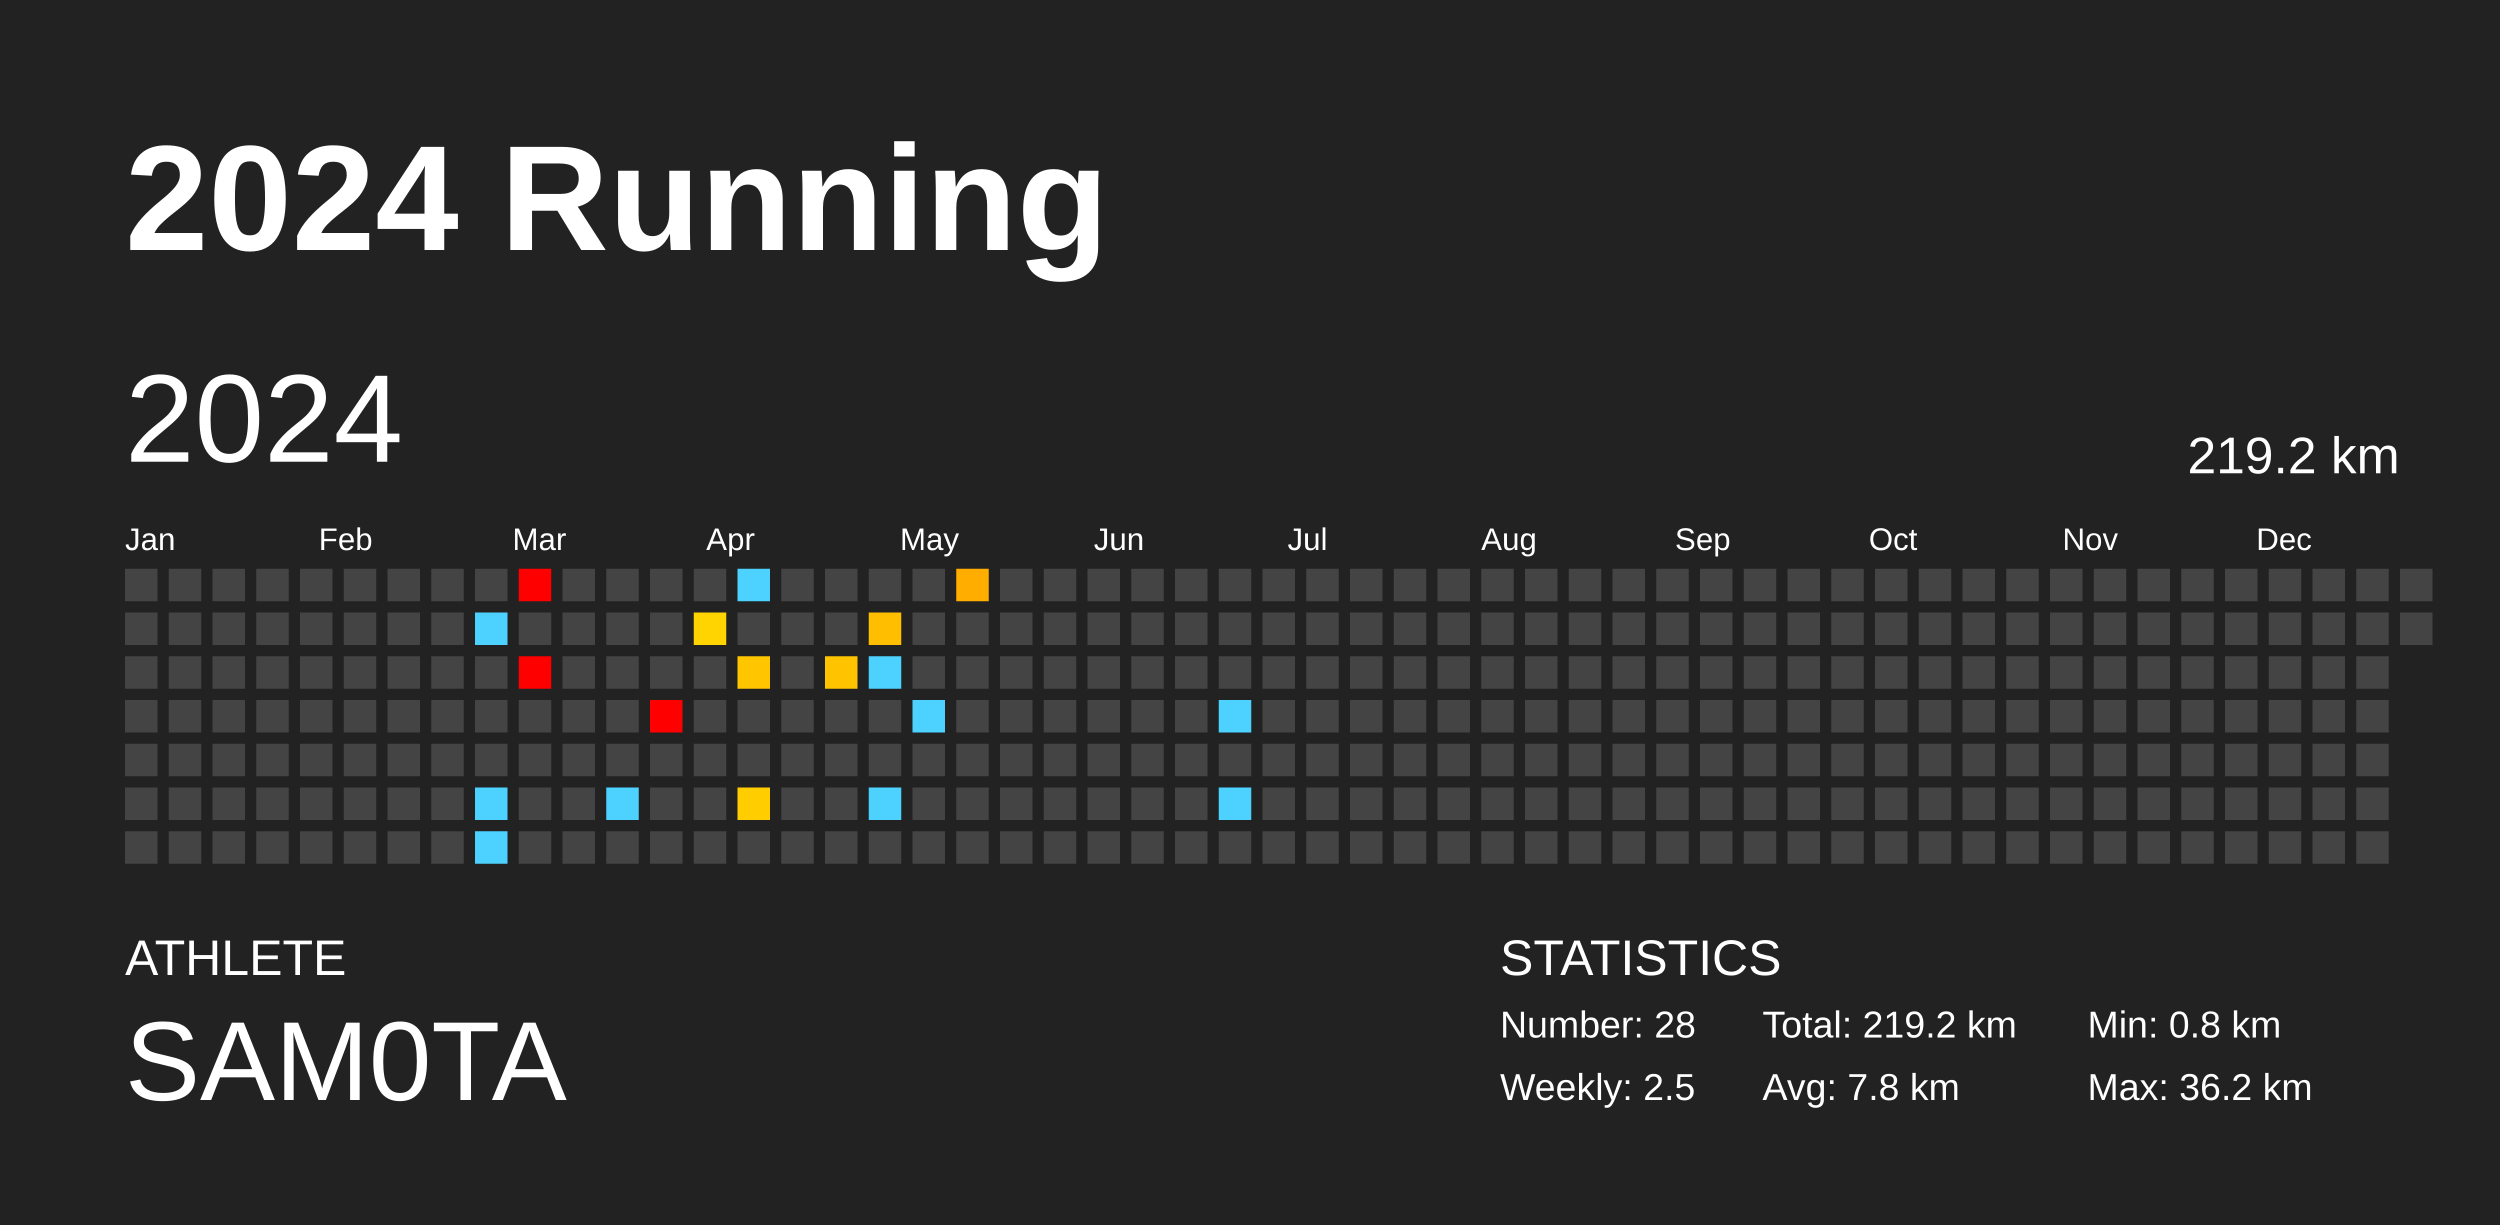
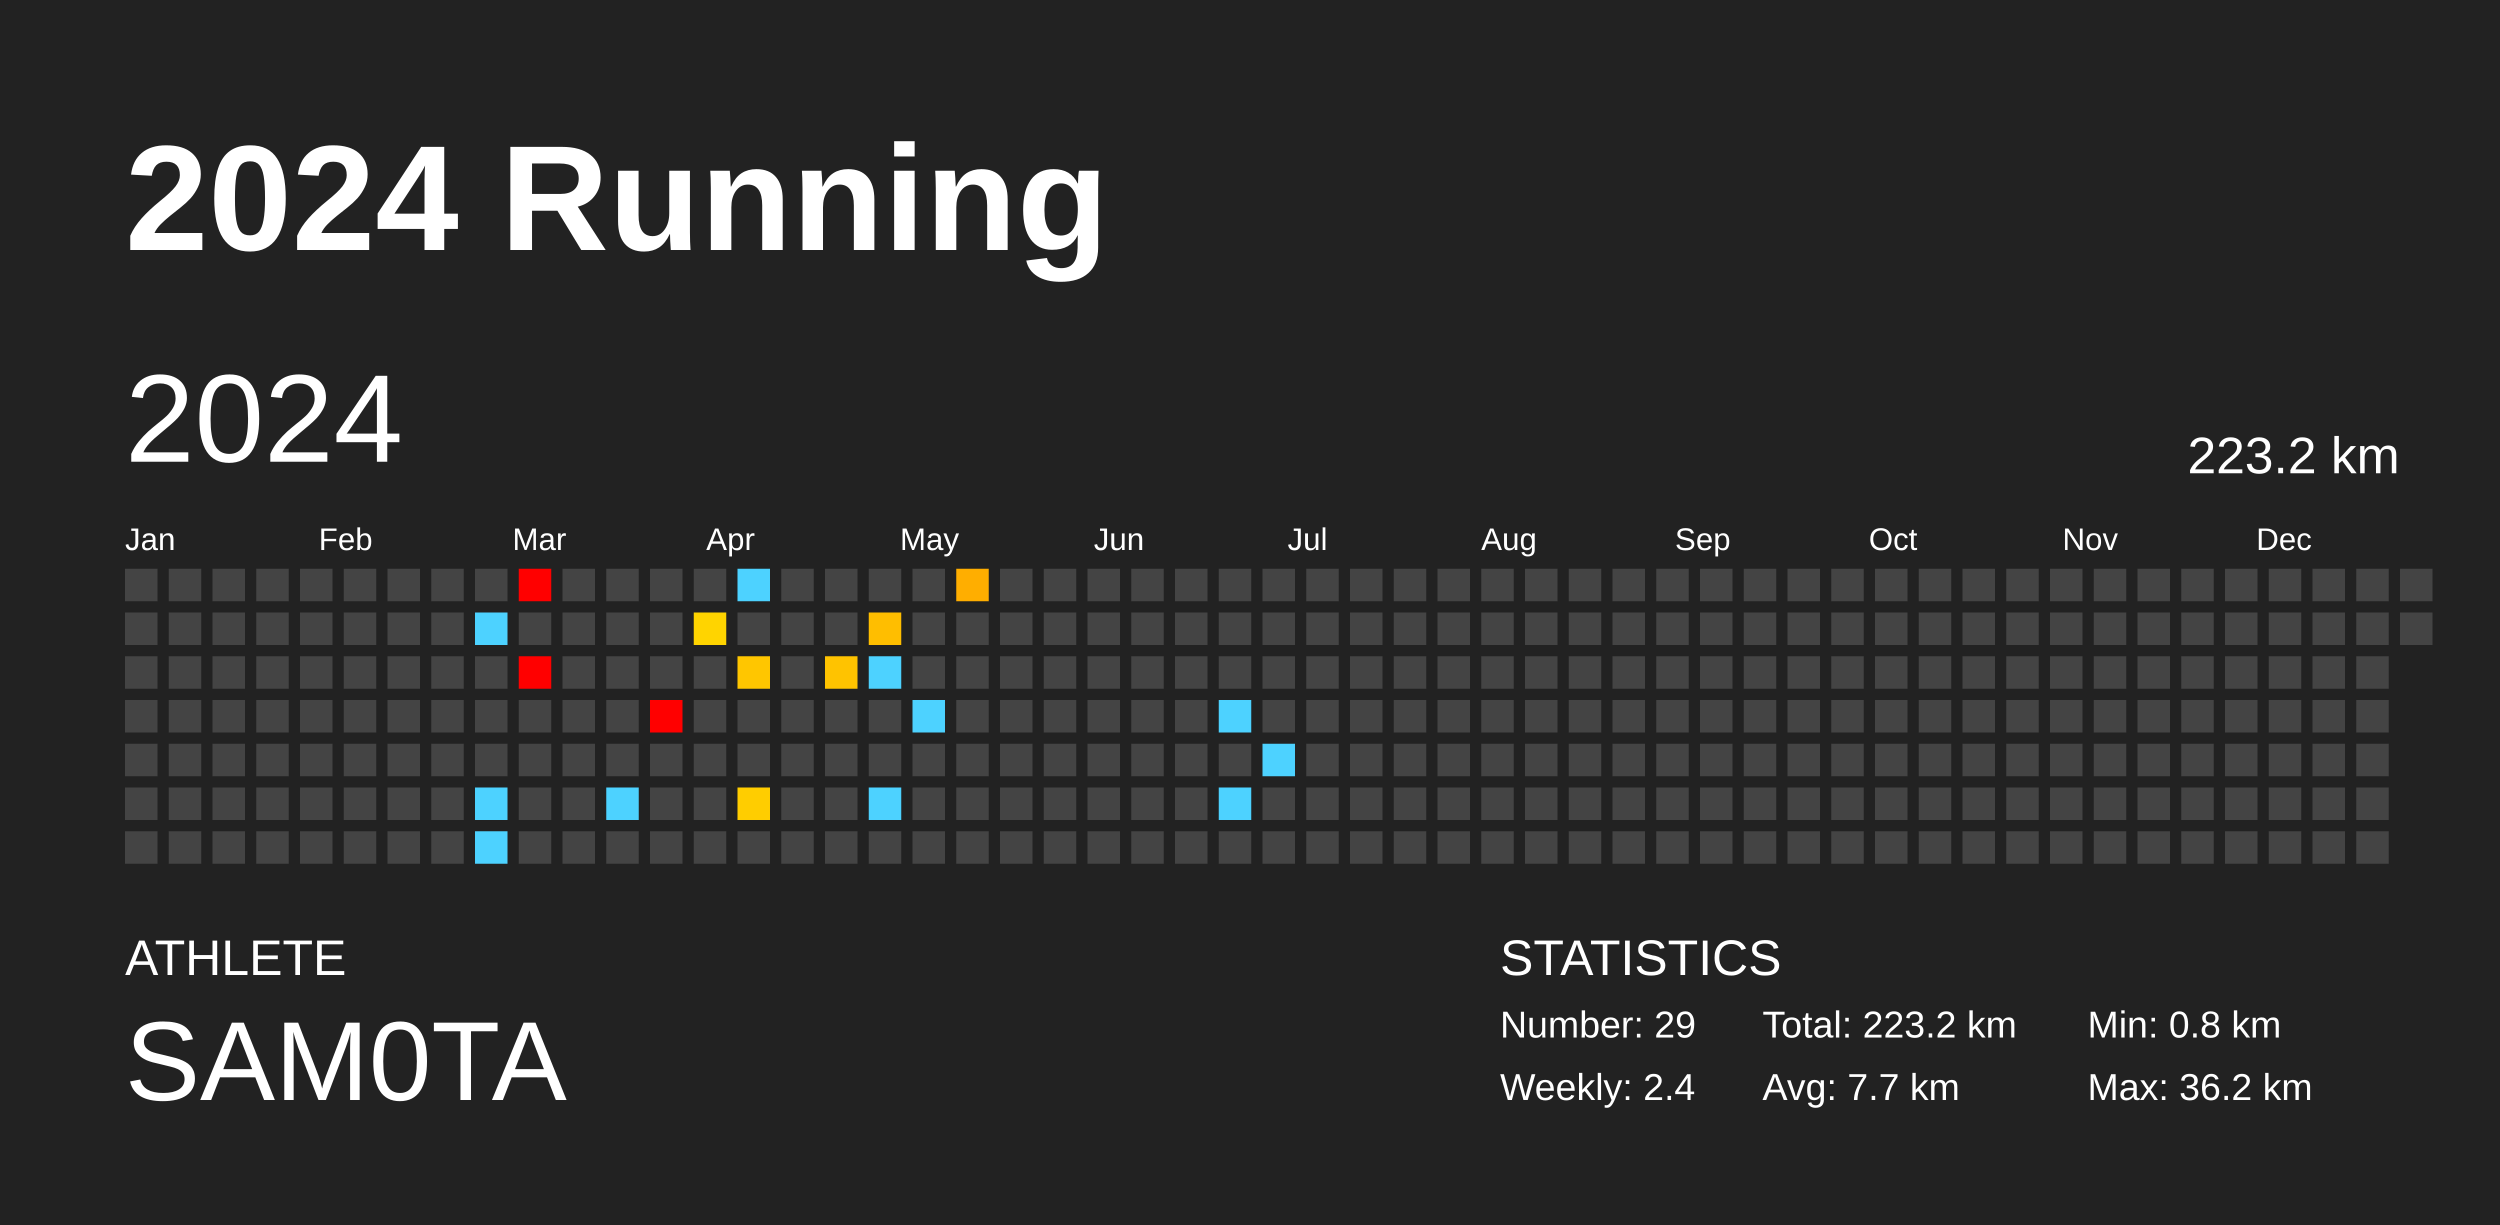
<svg xmlns="http://www.w3.org/2000/svg" baseProfile="full" height="98mm" version="1.1" viewBox="0,0,200,98" width="200mm">
  <defs />
  <rect fill="#222222" height="98" width="200" x="0" y="0" />
  <text fill="#FFFFFF" style="font-size:12px; font-family:Arial; font-weight:bold;" x="10" y="20">2024 Running</text>
  <text fill="#FFFFFF" style="font-size:4px; font-family:Arial" x="10" y="78">ATHLETE</text>
  <text fill="#FFFFFF" style="font-size:9px; font-family:Arial" x="10" y="88">SAM0TA</text>
  <text fill="#FFFFFF" style="font-size:4px; font-family:Arial" x="120" y="78">STATISTICS</text>
-   <text fill="#FFFFFF" style="font-size:3px; font-family:Arial" x="120" y="83">Number: 28</text>
-   <text fill="#FFFFFF" style="font-size:3px; font-family:Arial" x="120" y="88">Weekly: 2.5</text>
-   <text fill="#FFFFFF" style="font-size:3px; font-family:Arial" x="141" y="83">Total: 219.2 km</text>
-   <text fill="#FFFFFF" style="font-size:3px; font-family:Arial" x="141" y="88">Avg: 7.8 km</text>
+   <text fill="#FFFFFF" style="font-size:3px; font-family:Arial" x="120" y="83">Number: 29</text>
+   <text fill="#FFFFFF" style="font-size:3px; font-family:Arial" x="120" y="88">Weekly: 2.4</text>
+   <text fill="#FFFFFF" style="font-size:3px; font-family:Arial" x="141" y="83">Total: 223.2 km</text>
+   <text fill="#FFFFFF" style="font-size:3px; font-family:Arial" x="141" y="88">Avg: 7.7 km</text>
  <text fill="#FFFFFF" style="font-size:3px; font-family:Arial" x="167" y="83">Min: 0.8 km</text>
  <text fill="#FFFFFF" style="font-size:3px; font-family:Arial" x="167" y="88">Max: 36.2 km</text>
  <text dominant-baseline="hanging" fill="#FFFFFF" style="font-size:10.0px; font-family:Arial;" x="10" y="30">2024</text>
-   <text dominant-baseline="hanging" fill="#FFFFFF" style="font-size:4.125px; font-family:Arial;" x="175" y="35">219.2 km</text>
+   <text dominant-baseline="hanging" fill="#FFFFFF" style="font-size:4.125px; font-family:Arial;" x="175" y="35">223.2 km</text>
  <text fill="#FFFFFF" style="font-size:2.5px; font-family:Arial" x="10.0" y="44">Jan</text>
  <text fill="#FFFFFF" style="font-size:2.5px; font-family:Arial" x="25.5" y="44">Feb</text>
  <text fill="#FFFFFF" style="font-size:2.5px; font-family:Arial" x="41.0" y="44">Mar</text>
  <text fill="#FFFFFF" style="font-size:2.5px; font-family:Arial" x="56.5" y="44">Apr</text>
  <text fill="#FFFFFF" style="font-size:2.5px; font-family:Arial" x="72.0" y="44">May</text>
  <text fill="#FFFFFF" style="font-size:2.5px; font-family:Arial" x="87.5" y="44">Jun</text>
  <text fill="#FFFFFF" style="font-size:2.5px; font-family:Arial" x="103.0" y="44">Jul</text>
  <text fill="#FFFFFF" style="font-size:2.5px; font-family:Arial" x="118.5" y="44">Aug</text>
  <text fill="#FFFFFF" style="font-size:2.5px; font-family:Arial" x="134.0" y="44">Sep</text>
  <text fill="#FFFFFF" style="font-size:2.5px; font-family:Arial" x="149.5" y="44">Oct</text>
  <text fill="#FFFFFF" style="font-size:2.5px; font-family:Arial" x="165.0" y="44">Nov</text>
  <text fill="#FFFFFF" style="font-size:2.5px; font-family:Arial" x="180.5" y="44">Dec</text>
  <rect fill="#444444" height="2.6" width="2.6" x="10.0" y="45.5" />
  <rect fill="#444444" height="2.6" width="2.6" x="10.0" y="49.0" />
  <rect fill="#444444" height="2.6" width="2.6" x="10.0" y="52.5" />
  <rect fill="#444444" height="2.6" width="2.6" x="10.0" y="56.0" />
  <rect fill="#444444" height="2.6" width="2.6" x="10.0" y="59.5" />
  <rect fill="#444444" height="2.6" width="2.6" x="10.0" y="63.0" />
  <rect fill="#444444" height="2.6" width="2.6" x="10.0" y="66.5" />
  <rect fill="#444444" height="2.6" width="2.6" x="13.5" y="45.5" />
  <rect fill="#444444" height="2.6" width="2.6" x="13.5" y="49.0" />
  <rect fill="#444444" height="2.6" width="2.6" x="13.5" y="52.5" />
  <rect fill="#444444" height="2.6" width="2.6" x="13.5" y="56.0" />
  <rect fill="#444444" height="2.6" width="2.6" x="13.5" y="59.5" />
  <rect fill="#444444" height="2.6" width="2.6" x="13.5" y="63.0" />
  <rect fill="#444444" height="2.6" width="2.6" x="13.5" y="66.5" />
  <rect fill="#444444" height="2.6" width="2.6" x="17.0" y="45.5" />
  <rect fill="#444444" height="2.6" width="2.6" x="17.0" y="49.0" />
  <rect fill="#444444" height="2.6" width="2.6" x="17.0" y="52.5" />
  <rect fill="#444444" height="2.6" width="2.6" x="17.0" y="56.0" />
  <rect fill="#444444" height="2.6" width="2.6" x="17.0" y="59.5" />
  <rect fill="#444444" height="2.6" width="2.6" x="17.0" y="63.0" />
  <rect fill="#444444" height="2.6" width="2.6" x="17.0" y="66.5" />
  <rect fill="#444444" height="2.6" width="2.6" x="20.5" y="45.5" />
  <rect fill="#444444" height="2.6" width="2.6" x="20.5" y="49.0" />
  <rect fill="#444444" height="2.6" width="2.6" x="20.5" y="52.5" />
  <rect fill="#444444" height="2.6" width="2.6" x="20.5" y="56.0" />
  <rect fill="#444444" height="2.6" width="2.6" x="20.5" y="59.5" />
  <rect fill="#444444" height="2.6" width="2.6" x="20.5" y="63.0" />
  <rect fill="#444444" height="2.6" width="2.6" x="20.5" y="66.5" />
  <rect fill="#444444" height="2.6" width="2.6" x="24.0" y="45.5" />
  <rect fill="#444444" height="2.6" width="2.6" x="24.0" y="49.0" />
  <rect fill="#444444" height="2.6" width="2.6" x="24.0" y="52.5" />
  <rect fill="#444444" height="2.6" width="2.6" x="24.0" y="56.0" />
  <rect fill="#444444" height="2.6" width="2.6" x="24.0" y="59.5" />
  <rect fill="#444444" height="2.6" width="2.6" x="24.0" y="63.0" />
  <rect fill="#444444" height="2.6" width="2.6" x="24.0" y="66.5" />
  <rect fill="#444444" height="2.6" width="2.6" x="27.5" y="45.5" />
  <rect fill="#444444" height="2.6" width="2.6" x="27.5" y="49.0" />
  <rect fill="#444444" height="2.6" width="2.6" x="27.5" y="52.5" />
  <rect fill="#444444" height="2.6" width="2.6" x="27.5" y="56.0" />
  <rect fill="#444444" height="2.6" width="2.6" x="27.5" y="59.5" />
  <rect fill="#444444" height="2.6" width="2.6" x="27.5" y="63.0" />
  <rect fill="#444444" height="2.6" width="2.6" x="27.5" y="66.5" />
  <rect fill="#444444" height="2.6" width="2.6" x="31.0" y="45.5" />
  <rect fill="#444444" height="2.6" width="2.6" x="31.0" y="49.0" />
  <rect fill="#444444" height="2.6" width="2.6" x="31.0" y="52.5" />
  <rect fill="#444444" height="2.6" width="2.6" x="31.0" y="56.0" />
  <rect fill="#444444" height="2.6" width="2.6" x="31.0" y="59.5" />
  <rect fill="#444444" height="2.6" width="2.6" x="31.0" y="63.0" />
  <rect fill="#444444" height="2.6" width="2.6" x="31.0" y="66.5" />
  <rect fill="#444444" height="2.6" width="2.6" x="34.5" y="45.5" />
  <rect fill="#444444" height="2.6" width="2.6" x="34.5" y="49.0" />
  <rect fill="#444444" height="2.6" width="2.6" x="34.5" y="52.5" />
  <rect fill="#444444" height="2.6" width="2.6" x="34.5" y="56.0" />
  <rect fill="#444444" height="2.6" width="2.6" x="34.5" y="59.5" />
  <rect fill="#444444" height="2.6" width="2.6" x="34.5" y="63.0" />
  <rect fill="#444444" height="2.6" width="2.6" x="34.5" y="66.5" />
  <rect fill="#444444" height="2.6" width="2.6" x="38.0" y="45.5" />
  <rect fill="#4dd2ff" height="2.6" width="2.6" x="38.0" y="49.0" />
  <rect fill="#444444" height="2.6" width="2.6" x="38.0" y="52.5" />
  <rect fill="#444444" height="2.6" width="2.6" x="38.0" y="56.0" />
  <rect fill="#444444" height="2.6" width="2.6" x="38.0" y="59.5" />
  <rect fill="#4dd2ff" height="2.6" width="2.6" x="38.0" y="63.0" />
  <rect fill="#4dd2ff" height="2.6" width="2.6" x="38.0" y="66.5" />
  <rect fill="red" height="2.6" width="2.6" x="41.5" y="45.5" />
  <rect fill="#444444" height="2.6" width="2.6" x="41.5" y="49.0" />
  <rect fill="red" height="2.6" width="2.6" x="41.5" y="52.5" />
  <rect fill="#444444" height="2.6" width="2.6" x="41.5" y="56.0" />
  <rect fill="#444444" height="2.6" width="2.6" x="41.5" y="59.5" />
  <rect fill="#444444" height="2.6" width="2.6" x="41.5" y="63.0" />
  <rect fill="#444444" height="2.6" width="2.6" x="41.5" y="66.5" />
  <rect fill="#444444" height="2.6" width="2.6" x="45.0" y="45.5" />
  <rect fill="#444444" height="2.6" width="2.6" x="45.0" y="49.0" />
  <rect fill="#444444" height="2.6" width="2.6" x="45.0" y="52.5" />
  <rect fill="#444444" height="2.6" width="2.6" x="45.0" y="56.0" />
  <rect fill="#444444" height="2.6" width="2.6" x="45.0" y="59.5" />
  <rect fill="#444444" height="2.6" width="2.6" x="45.0" y="63.0" />
  <rect fill="#444444" height="2.6" width="2.6" x="45.0" y="66.5" />
  <rect fill="#444444" height="2.6" width="2.6" x="48.5" y="45.5" />
  <rect fill="#444444" height="2.6" width="2.6" x="48.5" y="49.0" />
  <rect fill="#444444" height="2.6" width="2.6" x="48.5" y="52.5" />
  <rect fill="#444444" height="2.6" width="2.6" x="48.5" y="56.0" />
  <rect fill="#444444" height="2.6" width="2.6" x="48.5" y="59.5" />
  <rect fill="#4dd2ff" height="2.6" width="2.6" x="48.5" y="63.0" />
  <rect fill="#444444" height="2.6" width="2.6" x="48.5" y="66.5" />
  <rect fill="#444444" height="2.6" width="2.6" x="52.0" y="45.5" />
  <rect fill="#444444" height="2.6" width="2.6" x="52.0" y="49.0" />
  <rect fill="#444444" height="2.6" width="2.6" x="52.0" y="52.5" />
  <rect fill="red" height="2.6" width="2.6" x="52.0" y="56.0" />
  <rect fill="#444444" height="2.6" width="2.6" x="52.0" y="59.5" />
  <rect fill="#444444" height="2.6" width="2.6" x="52.0" y="63.0" />
  <rect fill="#444444" height="2.6" width="2.6" x="52.0" y="66.5" />
  <rect fill="#444444" height="2.6" width="2.6" x="55.5" y="45.5" />
  <rect fill="#ffd400" height="2.6" width="2.6" x="55.5" y="49.0" />
  <rect fill="#444444" height="2.6" width="2.6" x="55.5" y="52.5" />
  <rect fill="#444444" height="2.6" width="2.6" x="55.5" y="56.0" />
  <rect fill="#444444" height="2.6" width="2.6" x="55.5" y="59.5" />
  <rect fill="#444444" height="2.6" width="2.6" x="55.5" y="63.0" />
  <rect fill="#444444" height="2.6" width="2.6" x="55.5" y="66.5" />
  <rect fill="#4dd2ff" height="2.6" width="2.6" x="59.0" y="45.5" />
  <rect fill="#444444" height="2.6" width="2.6" x="59.0" y="49.0" />
  <rect fill="#ffc600" height="2.6" width="2.6" x="59.0" y="52.5" />
  <rect fill="#444444" height="2.6" width="2.6" x="59.0" y="56.0" />
  <rect fill="#444444" height="2.6" width="2.6" x="59.0" y="59.5" />
  <rect fill="#ffcd00" height="2.6" width="2.6" x="59.0" y="63.0" />
  <rect fill="#444444" height="2.6" width="2.6" x="59.0" y="66.5" />
  <rect fill="#444444" height="2.6" width="2.6" x="62.5" y="45.5" />
  <rect fill="#444444" height="2.6" width="2.6" x="62.5" y="49.0" />
  <rect fill="#444444" height="2.6" width="2.6" x="62.5" y="52.5" />
  <rect fill="#444444" height="2.6" width="2.6" x="62.5" y="56.0" />
  <rect fill="#444444" height="2.6" width="2.6" x="62.5" y="59.5" />
  <rect fill="#444444" height="2.6" width="2.6" x="62.5" y="63.0" />
  <rect fill="#444444" height="2.6" width="2.6" x="62.5" y="66.5" />
  <rect fill="#444444" height="2.6" width="2.6" x="66.0" y="45.5" />
  <rect fill="#444444" height="2.6" width="2.6" x="66.0" y="49.0" />
  <rect fill="#ffc300" height="2.6" width="2.6" x="66.0" y="52.5" />
  <rect fill="#444444" height="2.6" width="2.6" x="66.0" y="56.0" />
  <rect fill="#444444" height="2.6" width="2.6" x="66.0" y="59.5" />
  <rect fill="#444444" height="2.6" width="2.6" x="66.0" y="63.0" />
  <rect fill="#444444" height="2.6" width="2.6" x="66.0" y="66.5" />
  <rect fill="#444444" height="2.6" width="2.6" x="69.5" y="45.5" />
  <rect fill="#ffbe00" height="2.6" width="2.6" x="69.5" y="49.0" />
  <rect fill="#4dd2ff" height="2.6" width="2.6" x="69.5" y="52.5" />
  <rect fill="#444444" height="2.6" width="2.6" x="69.5" y="56.0" />
  <rect fill="#444444" height="2.6" width="2.6" x="69.5" y="59.5" />
  <rect fill="#4dd2ff" height="2.6" width="2.6" x="69.5" y="63.0" />
  <rect fill="#444444" height="2.6" width="2.6" x="69.5" y="66.5" />
  <rect fill="#444444" height="2.6" width="2.6" x="73.0" y="45.5" />
  <rect fill="#444444" height="2.6" width="2.6" x="73.0" y="49.0" />
  <rect fill="#444444" height="2.6" width="2.6" x="73.0" y="52.5" />
  <rect fill="#4dd2ff" height="2.6" width="2.6" x="73.0" y="56.0" />
  <rect fill="#444444" height="2.6" width="2.6" x="73.0" y="59.5" />
  <rect fill="#444444" height="2.6" width="2.6" x="73.0" y="63.0" />
  <rect fill="#444444" height="2.6" width="2.6" x="73.0" y="66.5" />
  <rect fill="#ffae00" height="2.6" width="2.6" x="76.5" y="45.5" />
  <rect fill="#444444" height="2.6" width="2.6" x="76.5" y="49.0" />
  <rect fill="#444444" height="2.6" width="2.6" x="76.5" y="52.5" />
  <rect fill="#444444" height="2.6" width="2.6" x="76.5" y="56.0" />
  <rect fill="#444444" height="2.6" width="2.6" x="76.5" y="59.5" />
  <rect fill="#444444" height="2.6" width="2.6" x="76.5" y="63.0" />
  <rect fill="#444444" height="2.6" width="2.6" x="76.5" y="66.5" />
  <rect fill="#444444" height="2.6" width="2.6" x="80.0" y="45.5" />
  <rect fill="#444444" height="2.6" width="2.6" x="80.0" y="49.0" />
  <rect fill="#444444" height="2.6" width="2.6" x="80.0" y="52.5" />
  <rect fill="#444444" height="2.6" width="2.6" x="80.0" y="56.0" />
  <rect fill="#444444" height="2.6" width="2.6" x="80.0" y="59.5" />
  <rect fill="#444444" height="2.6" width="2.6" x="80.0" y="63.0" />
  <rect fill="#444444" height="2.6" width="2.6" x="80.0" y="66.5" />
  <rect fill="#444444" height="2.6" width="2.6" x="83.5" y="45.5" />
  <rect fill="#444444" height="2.6" width="2.6" x="83.5" y="49.0" />
  <rect fill="#444444" height="2.6" width="2.6" x="83.5" y="52.5" />
  <rect fill="#444444" height="2.6" width="2.6" x="83.5" y="56.0" />
  <rect fill="#444444" height="2.6" width="2.6" x="83.5" y="59.5" />
  <rect fill="#444444" height="2.6" width="2.6" x="83.5" y="63.0" />
  <rect fill="#444444" height="2.6" width="2.6" x="83.5" y="66.5" />
  <rect fill="#444444" height="2.6" width="2.6" x="87.0" y="45.5" />
  <rect fill="#444444" height="2.6" width="2.6" x="87.0" y="49.0" />
  <rect fill="#444444" height="2.6" width="2.6" x="87.0" y="52.5" />
  <rect fill="#444444" height="2.6" width="2.6" x="87.0" y="56.0" />
  <rect fill="#444444" height="2.6" width="2.6" x="87.0" y="59.5" />
  <rect fill="#444444" height="2.6" width="2.6" x="87.0" y="63.0" />
  <rect fill="#444444" height="2.6" width="2.6" x="87.0" y="66.5" />
  <rect fill="#444444" height="2.6" width="2.6" x="90.5" y="45.5" />
  <rect fill="#444444" height="2.6" width="2.6" x="90.5" y="49.0" />
  <rect fill="#444444" height="2.6" width="2.6" x="90.5" y="52.5" />
  <rect fill="#444444" height="2.6" width="2.6" x="90.5" y="56.0" />
  <rect fill="#444444" height="2.6" width="2.6" x="90.5" y="59.5" />
  <rect fill="#444444" height="2.6" width="2.6" x="90.5" y="63.0" />
  <rect fill="#444444" height="2.6" width="2.6" x="90.5" y="66.5" />
  <rect fill="#444444" height="2.6" width="2.6" x="94.0" y="45.5" />
  <rect fill="#444444" height="2.6" width="2.6" x="94.0" y="49.0" />
  <rect fill="#444444" height="2.6" width="2.6" x="94.0" y="52.5" />
  <rect fill="#444444" height="2.6" width="2.6" x="94.0" y="56.0" />
  <rect fill="#444444" height="2.6" width="2.6" x="94.0" y="59.5" />
  <rect fill="#444444" height="2.6" width="2.6" x="94.0" y="63.0" />
  <rect fill="#444444" height="2.6" width="2.6" x="94.0" y="66.5" />
  <rect fill="#444444" height="2.6" width="2.6" x="97.5" y="45.5" />
  <rect fill="#444444" height="2.6" width="2.6" x="97.5" y="49.0" />
  <rect fill="#444444" height="2.6" width="2.6" x="97.5" y="52.5" />
  <rect fill="#4dd2ff" height="2.6" width="2.6" x="97.5" y="56.0" />
  <rect fill="#444444" height="2.6" width="2.6" x="97.5" y="59.5" />
  <rect fill="#4dd2ff" height="2.6" width="2.6" x="97.5" y="63.0" />
  <rect fill="#444444" height="2.6" width="2.6" x="97.5" y="66.5" />
  <rect fill="#444444" height="2.6" width="2.6" x="101.0" y="45.5" />
  <rect fill="#444444" height="2.6" width="2.6" x="101.0" y="49.0" />
  <rect fill="#444444" height="2.6" width="2.6" x="101.0" y="52.5" />
  <rect fill="#444444" height="2.6" width="2.6" x="101.0" y="56.0" />
-   <rect fill="#444444" height="2.6" width="2.6" x="101.0" y="59.5" />
+   <rect fill="#4dd2ff" height="2.6" width="2.6" x="101.0" y="59.5" />
  <rect fill="#444444" height="2.6" width="2.6" x="101.0" y="63.0" />
  <rect fill="#444444" height="2.6" width="2.6" x="101.0" y="66.5" />
  <rect fill="#444444" height="2.6" width="2.6" x="104.5" y="45.5" />
  <rect fill="#444444" height="2.6" width="2.6" x="104.5" y="49.0" />
  <rect fill="#444444" height="2.6" width="2.6" x="104.5" y="52.5" />
  <rect fill="#444444" height="2.6" width="2.6" x="104.5" y="56.0" />
  <rect fill="#444444" height="2.6" width="2.6" x="104.5" y="59.5" />
  <rect fill="#444444" height="2.6" width="2.6" x="104.5" y="63.0" />
  <rect fill="#444444" height="2.6" width="2.6" x="104.5" y="66.5" />
  <rect fill="#444444" height="2.6" width="2.6" x="108.0" y="45.5" />
  <rect fill="#444444" height="2.6" width="2.6" x="108.0" y="49.0" />
  <rect fill="#444444" height="2.6" width="2.6" x="108.0" y="52.5" />
  <rect fill="#444444" height="2.6" width="2.6" x="108.0" y="56.0" />
  <rect fill="#444444" height="2.6" width="2.6" x="108.0" y="59.5" />
  <rect fill="#444444" height="2.6" width="2.6" x="108.0" y="63.0" />
  <rect fill="#444444" height="2.6" width="2.6" x="108.0" y="66.5" />
  <rect fill="#444444" height="2.6" width="2.6" x="111.5" y="45.5" />
  <rect fill="#444444" height="2.6" width="2.6" x="111.5" y="49.0" />
  <rect fill="#444444" height="2.6" width="2.6" x="111.5" y="52.5" />
  <rect fill="#444444" height="2.6" width="2.6" x="111.5" y="56.0" />
  <rect fill="#444444" height="2.6" width="2.6" x="111.5" y="59.5" />
  <rect fill="#444444" height="2.6" width="2.6" x="111.5" y="63.0" />
  <rect fill="#444444" height="2.6" width="2.6" x="111.5" y="66.5" />
  <rect fill="#444444" height="2.6" width="2.6" x="115.0" y="45.5" />
  <rect fill="#444444" height="2.6" width="2.6" x="115.0" y="49.0" />
  <rect fill="#444444" height="2.6" width="2.6" x="115.0" y="52.5" />
  <rect fill="#444444" height="2.6" width="2.6" x="115.0" y="56.0" />
  <rect fill="#444444" height="2.6" width="2.6" x="115.0" y="59.5" />
  <rect fill="#444444" height="2.6" width="2.6" x="115.0" y="63.0" />
  <rect fill="#444444" height="2.6" width="2.6" x="115.0" y="66.5" />
  <rect fill="#444444" height="2.6" width="2.6" x="118.5" y="45.5" />
  <rect fill="#444444" height="2.6" width="2.6" x="118.5" y="49.0" />
  <rect fill="#444444" height="2.6" width="2.6" x="118.5" y="52.5" />
  <rect fill="#444444" height="2.6" width="2.6" x="118.5" y="56.0" />
  <rect fill="#444444" height="2.6" width="2.6" x="118.5" y="59.5" />
  <rect fill="#444444" height="2.6" width="2.6" x="118.5" y="63.0" />
  <rect fill="#444444" height="2.6" width="2.6" x="118.5" y="66.5" />
  <rect fill="#444444" height="2.6" width="2.6" x="122.0" y="45.5" />
  <rect fill="#444444" height="2.6" width="2.6" x="122.0" y="49.0" />
  <rect fill="#444444" height="2.6" width="2.6" x="122.0" y="52.5" />
  <rect fill="#444444" height="2.6" width="2.6" x="122.0" y="56.0" />
  <rect fill="#444444" height="2.6" width="2.6" x="122.0" y="59.5" />
  <rect fill="#444444" height="2.6" width="2.6" x="122.0" y="63.0" />
  <rect fill="#444444" height="2.6" width="2.6" x="122.0" y="66.5" />
  <rect fill="#444444" height="2.6" width="2.6" x="125.5" y="45.5" />
  <rect fill="#444444" height="2.6" width="2.6" x="125.5" y="49.0" />
  <rect fill="#444444" height="2.6" width="2.6" x="125.5" y="52.5" />
  <rect fill="#444444" height="2.6" width="2.6" x="125.5" y="56.0" />
  <rect fill="#444444" height="2.6" width="2.6" x="125.5" y="59.5" />
  <rect fill="#444444" height="2.6" width="2.6" x="125.5" y="63.0" />
  <rect fill="#444444" height="2.6" width="2.6" x="125.5" y="66.5" />
  <rect fill="#444444" height="2.6" width="2.6" x="129.0" y="45.5" />
  <rect fill="#444444" height="2.6" width="2.6" x="129.0" y="49.0" />
  <rect fill="#444444" height="2.6" width="2.6" x="129.0" y="52.5" />
  <rect fill="#444444" height="2.6" width="2.6" x="129.0" y="56.0" />
  <rect fill="#444444" height="2.6" width="2.6" x="129.0" y="59.5" />
  <rect fill="#444444" height="2.6" width="2.6" x="129.0" y="63.0" />
  <rect fill="#444444" height="2.6" width="2.6" x="129.0" y="66.5" />
  <rect fill="#444444" height="2.6" width="2.6" x="132.5" y="45.5" />
  <rect fill="#444444" height="2.6" width="2.6" x="132.5" y="49.0" />
  <rect fill="#444444" height="2.6" width="2.6" x="132.5" y="52.5" />
  <rect fill="#444444" height="2.6" width="2.6" x="132.5" y="56.0" />
  <rect fill="#444444" height="2.6" width="2.6" x="132.5" y="59.5" />
  <rect fill="#444444" height="2.6" width="2.6" x="132.5" y="63.0" />
  <rect fill="#444444" height="2.6" width="2.6" x="132.5" y="66.5" />
  <rect fill="#444444" height="2.6" width="2.6" x="136.0" y="45.5" />
  <rect fill="#444444" height="2.6" width="2.6" x="136.0" y="49.0" />
  <rect fill="#444444" height="2.6" width="2.6" x="136.0" y="52.5" />
  <rect fill="#444444" height="2.6" width="2.6" x="136.0" y="56.0" />
  <rect fill="#444444" height="2.6" width="2.6" x="136.0" y="59.5" />
  <rect fill="#444444" height="2.6" width="2.6" x="136.0" y="63.0" />
  <rect fill="#444444" height="2.6" width="2.6" x="136.0" y="66.5" />
  <rect fill="#444444" height="2.6" width="2.6" x="139.5" y="45.5" />
  <rect fill="#444444" height="2.6" width="2.6" x="139.5" y="49.0" />
  <rect fill="#444444" height="2.6" width="2.6" x="139.5" y="52.5" />
  <rect fill="#444444" height="2.6" width="2.6" x="139.5" y="56.0" />
  <rect fill="#444444" height="2.6" width="2.6" x="139.5" y="59.5" />
  <rect fill="#444444" height="2.6" width="2.6" x="139.5" y="63.0" />
  <rect fill="#444444" height="2.6" width="2.6" x="139.5" y="66.5" />
  <rect fill="#444444" height="2.6" width="2.6" x="143.0" y="45.5" />
  <rect fill="#444444" height="2.6" width="2.6" x="143.0" y="49.0" />
  <rect fill="#444444" height="2.6" width="2.6" x="143.0" y="52.5" />
  <rect fill="#444444" height="2.6" width="2.6" x="143.0" y="56.0" />
  <rect fill="#444444" height="2.6" width="2.6" x="143.0" y="59.5" />
  <rect fill="#444444" height="2.6" width="2.6" x="143.0" y="63.0" />
  <rect fill="#444444" height="2.6" width="2.6" x="143.0" y="66.5" />
  <rect fill="#444444" height="2.6" width="2.6" x="146.5" y="45.5" />
  <rect fill="#444444" height="2.6" width="2.6" x="146.5" y="49.0" />
  <rect fill="#444444" height="2.6" width="2.6" x="146.5" y="52.5" />
  <rect fill="#444444" height="2.6" width="2.6" x="146.5" y="56.0" />
  <rect fill="#444444" height="2.6" width="2.6" x="146.5" y="59.5" />
  <rect fill="#444444" height="2.6" width="2.6" x="146.5" y="63.0" />
  <rect fill="#444444" height="2.6" width="2.6" x="146.5" y="66.5" />
  <rect fill="#444444" height="2.6" width="2.6" x="150.0" y="45.5" />
  <rect fill="#444444" height="2.6" width="2.6" x="150.0" y="49.0" />
  <rect fill="#444444" height="2.6" width="2.6" x="150.0" y="52.5" />
  <rect fill="#444444" height="2.6" width="2.6" x="150.0" y="56.0" />
  <rect fill="#444444" height="2.6" width="2.6" x="150.0" y="59.5" />
  <rect fill="#444444" height="2.6" width="2.6" x="150.0" y="63.0" />
  <rect fill="#444444" height="2.6" width="2.6" x="150.0" y="66.5" />
  <rect fill="#444444" height="2.6" width="2.6" x="153.5" y="45.5" />
  <rect fill="#444444" height="2.6" width="2.6" x="153.5" y="49.0" />
  <rect fill="#444444" height="2.6" width="2.6" x="153.5" y="52.5" />
  <rect fill="#444444" height="2.6" width="2.6" x="153.5" y="56.0" />
  <rect fill="#444444" height="2.6" width="2.6" x="153.5" y="59.5" />
  <rect fill="#444444" height="2.6" width="2.6" x="153.5" y="63.0" />
  <rect fill="#444444" height="2.6" width="2.6" x="153.5" y="66.5" />
  <rect fill="#444444" height="2.6" width="2.6" x="157.0" y="45.5" />
  <rect fill="#444444" height="2.6" width="2.6" x="157.0" y="49.0" />
  <rect fill="#444444" height="2.6" width="2.6" x="157.0" y="52.5" />
  <rect fill="#444444" height="2.6" width="2.6" x="157.0" y="56.0" />
  <rect fill="#444444" height="2.6" width="2.6" x="157.0" y="59.5" />
  <rect fill="#444444" height="2.6" width="2.6" x="157.0" y="63.0" />
  <rect fill="#444444" height="2.6" width="2.6" x="157.0" y="66.5" />
  <rect fill="#444444" height="2.6" width="2.6" x="160.5" y="45.5" />
  <rect fill="#444444" height="2.6" width="2.6" x="160.5" y="49.0" />
  <rect fill="#444444" height="2.6" width="2.6" x="160.5" y="52.5" />
  <rect fill="#444444" height="2.6" width="2.6" x="160.5" y="56.0" />
  <rect fill="#444444" height="2.6" width="2.6" x="160.5" y="59.5" />
  <rect fill="#444444" height="2.6" width="2.6" x="160.5" y="63.0" />
  <rect fill="#444444" height="2.6" width="2.6" x="160.5" y="66.5" />
  <rect fill="#444444" height="2.6" width="2.6" x="164.0" y="45.5" />
  <rect fill="#444444" height="2.6" width="2.6" x="164.0" y="49.0" />
  <rect fill="#444444" height="2.6" width="2.6" x="164.0" y="52.5" />
  <rect fill="#444444" height="2.6" width="2.6" x="164.0" y="56.0" />
  <rect fill="#444444" height="2.6" width="2.6" x="164.0" y="59.5" />
  <rect fill="#444444" height="2.6" width="2.6" x="164.0" y="63.0" />
  <rect fill="#444444" height="2.6" width="2.6" x="164.0" y="66.5" />
  <rect fill="#444444" height="2.6" width="2.6" x="167.5" y="45.5" />
  <rect fill="#444444" height="2.6" width="2.6" x="167.5" y="49.0" />
  <rect fill="#444444" height="2.6" width="2.6" x="167.5" y="52.5" />
  <rect fill="#444444" height="2.6" width="2.6" x="167.5" y="56.0" />
  <rect fill="#444444" height="2.6" width="2.6" x="167.5" y="59.5" />
  <rect fill="#444444" height="2.6" width="2.6" x="167.5" y="63.0" />
  <rect fill="#444444" height="2.6" width="2.6" x="167.5" y="66.5" />
  <rect fill="#444444" height="2.6" width="2.6" x="171.0" y="45.5" />
  <rect fill="#444444" height="2.6" width="2.6" x="171.0" y="49.0" />
  <rect fill="#444444" height="2.6" width="2.6" x="171.0" y="52.5" />
  <rect fill="#444444" height="2.6" width="2.6" x="171.0" y="56.0" />
  <rect fill="#444444" height="2.6" width="2.6" x="171.0" y="59.5" />
  <rect fill="#444444" height="2.6" width="2.6" x="171.0" y="63.0" />
  <rect fill="#444444" height="2.6" width="2.6" x="171.0" y="66.5" />
  <rect fill="#444444" height="2.6" width="2.6" x="174.5" y="45.5" />
  <rect fill="#444444" height="2.6" width="2.6" x="174.5" y="49.0" />
  <rect fill="#444444" height="2.6" width="2.6" x="174.5" y="52.5" />
  <rect fill="#444444" height="2.6" width="2.6" x="174.5" y="56.0" />
  <rect fill="#444444" height="2.6" width="2.6" x="174.5" y="59.5" />
  <rect fill="#444444" height="2.6" width="2.6" x="174.5" y="63.0" />
  <rect fill="#444444" height="2.6" width="2.6" x="174.5" y="66.5" />
  <rect fill="#444444" height="2.6" width="2.6" x="178.0" y="45.5" />
  <rect fill="#444444" height="2.6" width="2.6" x="178.0" y="49.0" />
  <rect fill="#444444" height="2.6" width="2.6" x="178.0" y="52.5" />
  <rect fill="#444444" height="2.6" width="2.6" x="178.0" y="56.0" />
  <rect fill="#444444" height="2.6" width="2.6" x="178.0" y="59.5" />
  <rect fill="#444444" height="2.6" width="2.6" x="178.0" y="63.0" />
  <rect fill="#444444" height="2.6" width="2.6" x="178.0" y="66.5" />
  <rect fill="#444444" height="2.6" width="2.6" x="181.5" y="45.5" />
  <rect fill="#444444" height="2.6" width="2.6" x="181.5" y="49.0" />
  <rect fill="#444444" height="2.6" width="2.6" x="181.5" y="52.5" />
  <rect fill="#444444" height="2.6" width="2.6" x="181.5" y="56.0" />
  <rect fill="#444444" height="2.6" width="2.6" x="181.5" y="59.5" />
  <rect fill="#444444" height="2.6" width="2.6" x="181.5" y="63.0" />
  <rect fill="#444444" height="2.6" width="2.6" x="181.5" y="66.5" />
  <rect fill="#444444" height="2.6" width="2.6" x="185.0" y="45.5" />
  <rect fill="#444444" height="2.6" width="2.6" x="185.0" y="49.0" />
  <rect fill="#444444" height="2.6" width="2.6" x="185.0" y="52.5" />
  <rect fill="#444444" height="2.6" width="2.6" x="185.0" y="56.0" />
  <rect fill="#444444" height="2.6" width="2.6" x="185.0" y="59.5" />
  <rect fill="#444444" height="2.6" width="2.6" x="185.0" y="63.0" />
  <rect fill="#444444" height="2.6" width="2.6" x="185.0" y="66.5" />
  <rect fill="#444444" height="2.6" width="2.6" x="188.5" y="45.5" />
  <rect fill="#444444" height="2.6" width="2.6" x="188.5" y="49.0" />
  <rect fill="#444444" height="2.6" width="2.6" x="188.5" y="52.5" />
  <rect fill="#444444" height="2.6" width="2.6" x="188.5" y="56.0" />
  <rect fill="#444444" height="2.6" width="2.6" x="188.5" y="59.5" />
  <rect fill="#444444" height="2.6" width="2.6" x="188.5" y="63.0" />
  <rect fill="#444444" height="2.6" width="2.6" x="188.5" y="66.5" />
  <rect fill="#444444" height="2.6" width="2.6" x="192.0" y="45.5" />
  <rect fill="#444444" height="2.6" width="2.6" x="192.0" y="49.0" />
</svg>
